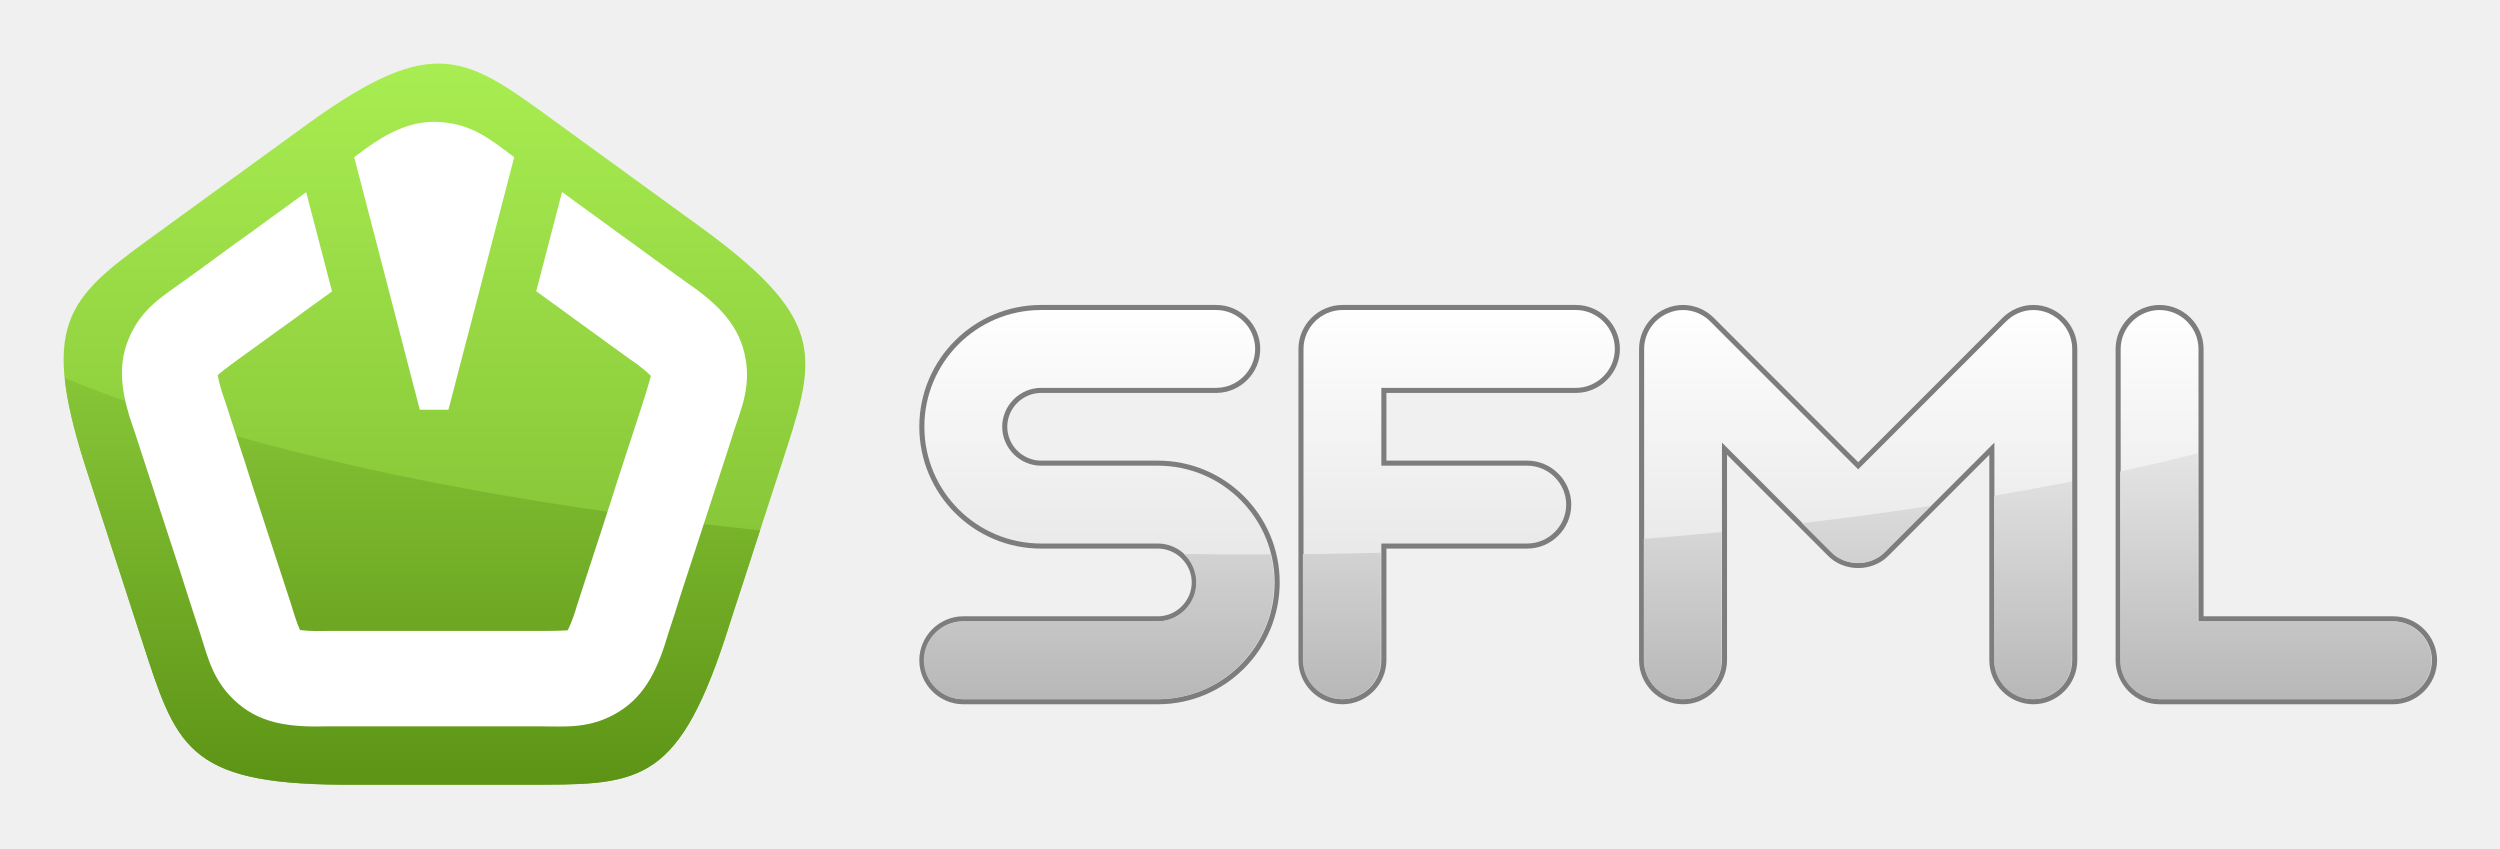
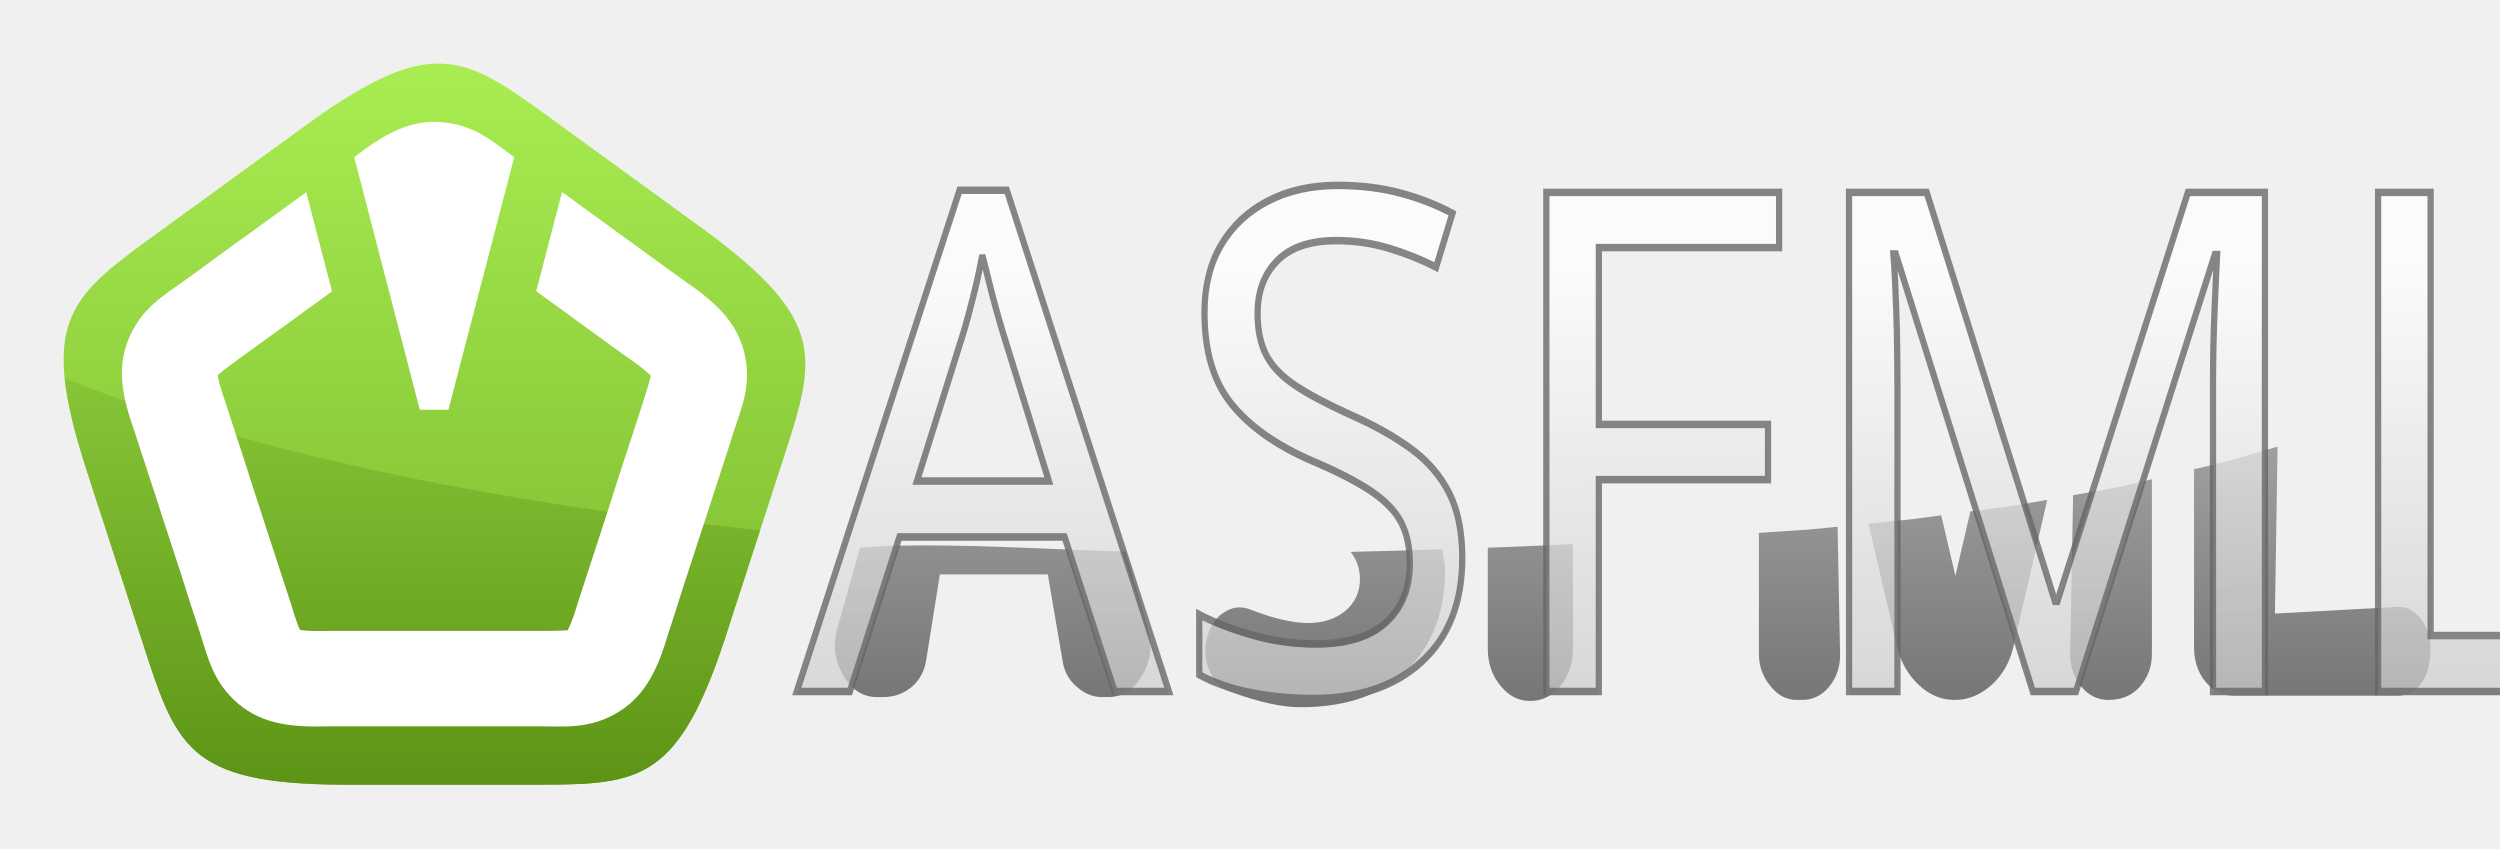
<svg xmlns="http://www.w3.org/2000/svg" xmlns:xlink="http://www.w3.org/1999/xlink" version="1.1" width="393.19" height="133.42" id="svg2">
  <defs id="defs4">
-     <linearGradient id="linearGradient6147">
-       <stop id="stop6149" style="stop-color:#b4b4b4;stop-opacity:1" offset="0" />
-       <stop id="stop6151" style="stop-color:#ffffff;stop-opacity:1" offset="1" />
+     <linearGradient id="linearGradient4987">
+       <stop offset="0" style="stop-color:#a9ee52;stop-opacity:1" id="stop4989" />
+       <stop offset="1" style="stop-color:#53880e;stop-opacity:1" id="stop4991" />
    </linearGradient>
-     <linearGradient id="linearGradient4987">
-       <stop id="stop4989" style="stop-color:#a9ee52;stop-opacity:1" offset="0" />
-       <stop id="stop4991" style="stop-color:#53880e;stop-opacity:1" offset="1" />
+     <linearGradient gradientTransform="translate(-2253.6,-2223.8)" gradientUnits="userSpaceOnUse" xlink:href="#linearGradient4987" id="linearGradient4885" y2="2428.4" x2="2343.2" y1="2232" x1="2343.2" />
+     <linearGradient gradientTransform="translate(-2253.6,-2223.8)" gradientUnits="userSpaceOnUse" xlink:href="#linearGradient4987" id="linearGradient4923" y2="2361.9" x2="2343.2" y1="2232" x1="2343.2" />
+     <linearGradient y2="16.887" x2="234.819" y1="51.699" x1="234.982" gradientTransform="matrix(1.464077,0,0,1.687904,-64.69381,17.4197)" gradientUnits="userSpaceOnUse" id="linearGradient1517-188-364" xlink:href="#linearGradient6147-461-413" />
+     <linearGradient id="linearGradient6147-461-413">
+       <stop offset="0" style="stop-color:#cccccc;stop-opacity:1;opacity:1" id="stop1991" />
+       <stop offset="1" style="stop-color:#ffffff;stop-opacity:1;opacity:1" id="stop1993" />
    </linearGradient>
-     <linearGradient x1="2343.2" y1="2232" x2="2343.2" y2="2428.4" id="linearGradient4885" xlink:href="#linearGradient4987" gradientUnits="userSpaceOnUse" gradientTransform="translate(-2253.6,-2223.8)" />
-     <linearGradient x1="1278.2" y1="2736.4" x2="1278.2" y2="2574.4" id="linearGradient4887" xlink:href="#linearGradient6147" gradientUnits="userSpaceOnUse" gradientTransform="translate(4859.7,-2175.4)" />
-     <linearGradient x1="1277" y1="2519.1" x2="1278.2" y2="2736.4" id="linearGradient4897" gradientUnits="userSpaceOnUse" gradientTransform="translate(4859.7,-2175.4)">
-       <stop id="stop4554" style="stop-color:#7d7d7d;stop-opacity:1" offset="0" />
-       <stop id="stop4556" style="stop-color:#7d7d7d;stop-opacity:1" offset="1" />
+     <linearGradient xlink:href="#linearGradient6147-414-501-505-281-785" id="linearGradient1644-715-982-956-35-637" gradientUnits="userSpaceOnUse" gradientTransform="matrix(0.79697,0,0,0.79697,-751.52,-2003.5)" x1="1278.2" y1="2655.6" x2="1278.2" y2="2574.4" />
+     <linearGradient id="linearGradient6147-414-501-505-281-785">
+       <stop id="stop4542" style="stop-color:#737373;stop-opacity:1;opacity:1" offset="0" />
+       <stop id="stop4544" style="stop-color:#bebebe;stop-opacity:1;opacity:1" offset="1" />
    </linearGradient>
-     <linearGradient x1="2343.2" y1="2232" x2="2343.2" y2="2361.9" id="linearGradient4923" xlink:href="#linearGradient4987" gradientUnits="userSpaceOnUse" gradientTransform="translate(-2253.6,-2223.8)" />
-     <linearGradient x1="1278.2" y1="2655.6" x2="1278.2" y2="2574.4" id="linearGradient4994" xlink:href="#linearGradient6147" gradientUnits="userSpaceOnUse" gradientTransform="matrix(0.79697,0,0,0.79697,-751.52,-2003.5)" />
+     <linearGradient xlink:href="#linearGradient6147-250-144-699-590-584" id="linearGradient1644-431-967-516-533-980" gradientUnits="userSpaceOnUse" gradientTransform="matrix(0.79697,0,0,0.79697,-751.52,-2003.5)" x1="1278.2" y1="2655.6" x2="1278.2" y2="2574.4" />
+     <linearGradient id="linearGradient6147-250-144-699-590-584">
+       <stop id="stop4548" style="stop-color:#737373;stop-opacity:1;opacity:1" offset="0" />
+       <stop id="stop4550" style="stop-color:#bebebe;stop-opacity:1;opacity:1" offset="1" />
+     </linearGradient>
+     <linearGradient xlink:href="#linearGradient6147-434-87-134-426-413" id="linearGradient1644-886-452-526-814-384" gradientUnits="userSpaceOnUse" gradientTransform="matrix(0.79697,0,0,0.79697,-751.52,-2003.5)" x1="1278.2" y1="2655.6" x2="1278.2" y2="2574.4" />
+     <linearGradient id="linearGradient6147-434-87-134-426-413">
+       <stop id="stop4555" style="stop-color:#737373;stop-opacity:1;opacity:1" offset="0" />
+       <stop id="stop4557" style="stop-color:#bebebe;stop-opacity:1;opacity:1" offset="1" />
+     </linearGradient>
+     <linearGradient xlink:href="#linearGradient6147-399-719-279-123-800" id="linearGradient1644-298-900-73-964-578" gradientUnits="userSpaceOnUse" gradientTransform="matrix(0.79697,0,0,0.79697,-751.52,-2003.5)" x1="1278.2" y1="2655.6" x2="1278.2" y2="2574.4" />
+     <linearGradient id="linearGradient6147-399-719-279-123-800">
+       <stop id="stop4561" style="stop-color:#737373;stop-opacity:1;opacity:1" offset="0" />
+       <stop id="stop4563" style="stop-color:#bebebe;stop-opacity:1;opacity:1" offset="1" />
+     </linearGradient>
+     <linearGradient xlink:href="#linearGradient6147-907-117-945-43-120" id="linearGradient1644-474-445-500-749-745" gradientUnits="userSpaceOnUse" gradientTransform="matrix(0.79697,0,0,0.79697,-751.52,-2003.5)" x1="1278.2" y1="2655.6" x2="1278.2" y2="2574.4" />
+     <linearGradient id="linearGradient6147-907-117-945-43-120">
+       <stop id="stop4567" style="stop-color:#737373;stop-opacity:1;opacity:1" offset="0" />
+       <stop id="stop4569" style="stop-color:#bebebe;stop-opacity:1;opacity:1" offset="1" />
+     </linearGradient>
+     <linearGradient xlink:href="#linearGradient6147-646-722-101-713-591" id="linearGradient1644-981-666-814-643-206" gradientUnits="userSpaceOnUse" gradientTransform="matrix(0.79697,0,0,0.79697,-751.52,-2003.5)" x1="1278.2" y1="2655.6" x2="1278.2" y2="2574.4" />
+     <linearGradient id="linearGradient6147-646-722-101-713-591">
+       <stop id="stop4573" style="stop-color:#737373;stop-opacity:1;opacity:1" offset="0" />
+       <stop id="stop4575" style="stop-color:#bebebe;stop-opacity:1;opacity:1" offset="1" />
+     </linearGradient>
+     <linearGradient xlink:href="#linearGradient6147-445-476-289-437-296" id="linearGradient1644-440-902-675-998-427" gradientUnits="userSpaceOnUse" gradientTransform="matrix(0.79697,0,0,0.79697,-751.52,-2003.5)" x1="1278.2" y1="2655.6" x2="1278.2" y2="2574.4" />
+     <linearGradient id="linearGradient6147-445-476-289-437-296">
+       <stop id="stop4579" style="stop-color:#737373;stop-opacity:1;opacity:1" offset="0" />
+       <stop id="stop4581" style="stop-color:#bebebe;stop-opacity:1;opacity:1" offset="1" />
+     </linearGradient>
  </defs>
-   <g transform="matrix(0.79697,0,0,0.79697,-4624.5,-269.71)" id="text6340" style="fill:none;stroke:url(#linearGradient4897);stroke-width:2">
-     <path d="m 5992.7,461.04 c -4.2,0 -7.68,3.48 -7.68,7.68 0,4.2 3.48,7.68 7.68,7.68 h 38.4 c 12.72,0 23.04,-10.32 23.04,-23.04 0,-12.72 -10.32,-23.04 -23.04,-23.04 h -23.04 c -4.2,0 -7.68,-3.48 -7.68,-7.68 0,-4.2 3.48,-7.68 7.68,-7.68 h 34.56 c 4.2,0 7.68,-3.48 7.68,-7.68 0,-4.2 -3.48,-7.68 -7.68,-7.68 h -34.56 c -12.72,0 -23.04,10.32 -23.04,23.04 0,12.72 10.32,23.04 23.04,23.04 h 23.04 c 4.2,0 7.68,3.48 7.68,7.68 0,4.2 -3.48,7.68 -7.68,7.68 h -38.4" id="path5982" />
-     <path d="m 6075.2,445.68 h 28.8 c 4.2,0 7.68,-3.48 7.68,-7.68 0,-4.2 -3.48,-7.68 -7.68,-7.68 h -28.8 v -15.36 h 38.4 c 4.2,0 7.68,-3.48 7.68,-7.68 0,-4.2 -3.48,-7.68 -7.68,-7.68 h -46.08 c -4.2,0 -7.68,3.48 -7.68,7.68 v 61.44 c 0,4.2 3.48,7.68 7.68,7.68 4.2,0 7.68,-3.48 7.68,-7.68 v -23.04" id="path5984" />
-     <path d="m 6169.3,449.52 c 1.92,0 3.96,-0.72 5.4,-2.28 l 21.48,-21.48 v 42.96 c 0,4.2 3.48,7.68 7.68,7.68 4.2,0 7.68,-3.48 7.68,-7.68 v -61.44 c 0,-4.2 -3.48,-7.68 -7.68,-7.68 -2.04,0 -3.96,0.84 -5.4,2.28 l -29.16,29.16 -29.16,-29.16 c -1.44,-1.44 -3.36,-2.28 -5.4,-2.28 -4.2,0 -7.68,3.48 -7.68,7.68 v 61.44 c 0,4.2 3.48,7.68 7.68,7.68 4.2,0 7.68,-3.48 7.68,-7.68 v -42.96 l 21.48,21.48 c 1.44,1.56 3.48,2.28 5.4,2.28" id="path5986" />
-     <path d="m 6221.1,468.72 c 0,4.2 3.48,7.68 7.68,7.68 h 46.08 c 4.2,0 7.68,-3.48 7.68,-7.68 0,-4.2 -3.48,-7.68 -7.68,-7.68 h -38.4 v -53.76 c 0,-4.2 -3.48,-7.68 -7.68,-7.68 -4.2,0 -7.68,3.48 -7.68,7.68 v 61.44" id="path5988" />
+   <g transform="matrix(1.038582,0,0,1.105419,-14.78611,-11.71331)" id="g4722">
+     <path id="path6210" d="m 252.432,88.014 c -4.32,0.176 -8.673,0.366 -12.895,0.512 v 14.34 c 0,2.055 0.633,3.811 1.898,5.269 1.236,1.458 2.732,2.188 4.485,2.188 h 0.086 c 1.811,0 3.335,-0.729 4.572,-2.188 1.236,-1.458 1.854,-3.214 1.854,-5.269 z" style="font-style:normal;font-variant:normal;font-weight:normal;font-stretch:normal;font-size:94.483px;line-height:0%;font-family:'DejaVu Sans';-inkscape-font-specification:'DejaVu Sans, Normal';font-variant-ligatures:normal;font-variant-caps:normal;font-variant-numeric:normal;font-feature-settings:normal;text-align:start;letter-spacing:0px;word-spacing:0px;writing-mode:lr-tb;text-anchor:start;opacity:1;vector-effect:none;fill:url(#linearGradient1644-981-666-814-643-206);fill-opacity:1;stroke:none;stroke-width:1;stroke-linecap:butt;stroke-linejoin:miter;stroke-miterlimit:4;stroke-dasharray:none;stroke-dashoffset:0;stroke-opacity:1" />
+     <path id="path6208" d="m 292.506,85.535 c -1.116,0.098 -2.297,0.232 -3.397,0.323 -3.01,0.251 -5.622,0.349 -8.516,0.555 v 17.247 c 0,1.69 0.575,3.199 1.725,4.524 1.121,1.326 2.43,1.99 3.925,1.99 h 0.949 c 1.581,0 2.933,-0.63 4.054,-1.89 1.121,-1.293 1.668,-2.835 1.639,-4.624 z" style="font-style:normal;font-variant:normal;font-weight:normal;font-stretch:normal;font-size:94.483px;line-height:0%;font-family:'DejaVu Sans';-inkscape-font-specification:'DejaVu Sans, Normal';font-variant-ligatures:normal;font-variant-caps:normal;font-variant-numeric:normal;font-feature-settings:normal;text-align:start;letter-spacing:0px;word-spacing:0px;writing-mode:lr-tb;text-anchor:start;opacity:1;vector-effect:none;fill:url(#linearGradient1644-474-445-500-749-745);fill-opacity:1;stroke:none;stroke-width:1;stroke-linecap:butt;stroke-linejoin:miter;stroke-miterlimit:4;stroke-dasharray:none;stroke-dashoffset:0;stroke-opacity:1" />
+     <path id="path6204" d="m 324.261,81.702 c -1.52,0.239 -3.043,0.545 -4.56,0.765 -2.386,0.345 -4.715,0.592 -7.081,0.892 l -2.272,9.165 -2.149,-8.61 c -1.355,0.159 -2.745,0.37 -4.087,0.516 -2.363,0.257 -4.61,0.439 -6.926,0.661 l 4.323,17.476 c 0.546,2.188 1.639,4.011 3.278,5.469 1.61,1.425 3.405,2.139 5.389,2.139 h 0.173 c 1.926,0 3.738,-0.696 5.434,-2.088 1.696,-1.425 2.818,-3.266 3.364,-5.52 z" style="font-style:normal;font-variant:normal;font-weight:normal;font-stretch:normal;font-size:94.483px;line-height:0%;font-family:'DejaVu Sans';-inkscape-font-specification:'DejaVu Sans, Normal';font-variant-ligatures:normal;font-variant-caps:normal;font-variant-numeric:normal;font-feature-settings:normal;text-align:start;letter-spacing:0px;word-spacing:0px;writing-mode:lr-tb;text-anchor:start;opacity:1;vector-effect:none;fill:url(#linearGradient1644-440-902-675-998-427);fill-opacity:1;stroke:none;stroke-width:1;stroke-linecap:butt;stroke-linejoin:miter;stroke-miterlimit:4;stroke-dasharray:none;stroke-dashoffset:0;stroke-opacity:1" />
+     <path id="path6200" d="m 340.107,78.783 c -1.546,0.326 -3.06,0.733 -4.613,1.033 -2.435,0.471 -4.876,0.814 -7.318,1.227 l -0.447,22.617 c 0,1.79 0.561,3.332 1.682,4.624 1.121,1.26 2.473,1.89 4.054,1.89 h 0.086 c 2.013,0 3.608,-0.646 4.787,-1.939 1.179,-1.293 1.768,-2.819 1.768,-4.575 z" style="font-style:normal;font-variant:normal;font-weight:normal;font-stretch:normal;font-size:94.483px;line-height:0%;font-family:'DejaVu Sans';-inkscape-font-specification:'DejaVu Sans, Normal';font-variant-ligatures:normal;font-variant-caps:normal;font-variant-numeric:normal;font-feature-settings:normal;text-align:start;letter-spacing:0px;word-spacing:0px;writing-mode:lr-tb;text-anchor:start;opacity:1;vector-effect:none;fill:url(#linearGradient1644-715-982-956-35-637);fill-opacity:1;stroke:none;stroke-width:1;stroke-linecap:butt;stroke-linejoin:miter;stroke-miterlimit:4;stroke-dasharray:none;stroke-dashoffset:0;stroke-opacity:1" />
+     <path id="path6196" d="m 359.14,74.133 c -2.677,0.745 -5.28,1.474 -8.032,2.184 -1.518,0.392 -3.086,0.672 -4.619,1.035 v 25.314 c 0,1.956 0.573,3.597 1.723,4.922 1.179,1.326 2.602,1.988 4.27,1.988 h 24.798 c 1.409,0 2.602,-0.563 3.58,-1.69 0.949,-1.16 1.423,-2.833 1.423,-5.02 v -0.1 c 0.029,-1.558 -0.46,-2.933 -1.466,-4.127 -1.006,-1.226 -2.185,-1.791 -3.536,-1.692 l -18.545,0.945 z" style="font-style:normal;font-variant:normal;font-weight:normal;font-stretch:normal;font-size:94.483px;line-height:0%;font-family:'DejaVu Sans';-inkscape-font-specification:'DejaVu Sans, Normal';font-variant-ligatures:normal;font-variant-caps:normal;font-variant-numeric:normal;font-feature-settings:normal;text-align:start;letter-spacing:0px;word-spacing:0px;writing-mode:lr-tb;text-anchor:start;opacity:1;vector-effect:none;fill:url(#linearGradient1644-431-967-516-533-980);fill-opacity:1;stroke:none;stroke-width:1;stroke-linecap:butt;stroke-linejoin:miter;stroke-miterlimit:4;stroke-dasharray:none;stroke-dashoffset:0;stroke-opacity:1" />
+     <path id="path6192" d="m 184.622,89.042 c -0.788,-0.023 -1.376,0.005 -2.178,-0.022 -5.27,-0.176 -10.844,-0.428 -16.394,-0.608 -5.55,-0.179 -11.077,-0.284 -16.251,-0.169 -1.85,0.041 -3.585,0.152 -5.33,0.257 l -3.429,11.482 c -0.69,2.386 -0.402,4.606 0.863,6.661 1.265,2.088 2.976,3.133 5.132,3.133 h 0.949 c 1.639,0 3.075,-0.482 4.311,-1.443 1.208,-0.961 1.941,-2.238 2.2,-3.829 l 2.07,-12.18 h 16.345 l 2.243,12.331 c 0.23,1.458 0.934,2.667 2.113,3.629 1.179,0.994 2.458,1.492 3.838,1.492 h 0.949 c 2.156,0 3.882,-1.044 5.175,-3.133 1.294,-2.055 1.567,-4.275 0.819,-6.661 z" style="font-style:normal;font-variant:normal;font-weight:normal;font-stretch:normal;font-size:94.483px;line-height:0%;font-family:'DejaVu Sans';-inkscape-font-specification:'DejaVu Sans, Normal';font-variant-ligatures:normal;font-variant-caps:normal;font-variant-numeric:normal;font-feature-settings:normal;text-align:start;letter-spacing:0px;word-spacing:0px;writing-mode:lr-tb;text-anchor:start;opacity:1;vector-effect:none;fill:url(#linearGradient1644-298-900-73-964-578);fill-opacity:1;stroke:none;stroke-width:1;stroke-linecap:butt;stroke-linejoin:miter;stroke-miterlimit:4;stroke-dasharray:none;stroke-dashoffset:0;stroke-opacity:1" />
+     <path id="path6190" d="m 232.648,88.75 c -4.544,0.151 -9.212,0.257 -13.871,0.363 0.856,1.076 1.398,2.321 1.398,3.858 0,1.856 -0.733,3.364 -2.2,4.524 -1.466,1.16 -3.35,1.741 -5.65,1.741 -2.329,0 -5.219,-0.63 -8.669,-1.89 -1.466,-0.563 -2.861,-0.413 -4.183,0.449 -1.294,0.829 -2.128,2.087 -2.501,3.778 l -0.086,0.2 c -0.316,1.558 -0.101,3.066 0.647,4.524 0.719,1.458 1.74,2.368 3.062,2.733 4.226,1.458 7.763,2.188 10.609,2.188 7.446,0 13.111,-2.055 16.992,-6.165 3.249,-3.513 4.871,-7.937 4.871,-13.273 0,-1.085 -0.276,-2.021 -0.42,-3.029 z" style="font-style:normal;font-variant:normal;font-weight:normal;font-stretch:normal;font-size:94.483px;line-height:0%;font-family:'DejaVu Sans';-inkscape-font-specification:'DejaVu Sans, Normal';font-variant-ligatures:normal;font-variant-caps:normal;font-variant-numeric:normal;font-feature-settings:normal;text-align:start;letter-spacing:0px;word-spacing:0px;writing-mode:lr-tb;text-anchor:start;opacity:1;vector-effect:none;fill:url(#linearGradient1644-886-452-526-814-384);fill-opacity:1;stroke:none;stroke-width:1;stroke-linecap:butt;stroke-linejoin:miter;stroke-miterlimit:4;stroke-dasharray:none;stroke-dashoffset:0;stroke-opacity:1" />
+     <text xml:space="preserve" style="font-style:normal;font-variant:normal;font-weight:normal;font-stretch:normal;font-size:93.729px;line-height:0%;font-family:'DejaVu Sans';-inkscape-font-specification:'DejaVu Sans, Normal';font-variant-ligatures:normal;font-variant-caps:normal;font-variant-numeric:normal;font-feature-settings:normal;text-align:start;letter-spacing:0px;word-spacing:0px;writing-mode:lr-tb;text-anchor:start;opacity:0.725;vector-effect:none;fill:url(#linearGradient1517-188-364);fill-opacity:1;stroke:none;stroke-width:1.004;stroke-linecap:butt;stroke-linejoin:miter;stroke-miterlimit:4;stroke-dasharray:none;stroke-dashoffset:0;stroke-opacity:1" x="143.14" y="103.175" id="text1473" transform="scale(0.9423977,1.061123)">
+       <tspan id="tspan1471" x="143.14" y="103.175" style="font-style:normal;font-variant:normal;font-weight:normal;font-stretch:normal;font-size:93.729px;font-family:Dyuthi;-inkscape-font-specification:'Dyuthi, Normal';font-variant-ligatures:normal;font-variant-caps:normal;font-variant-numeric:normal;font-feature-settings:normal;text-align:start;writing-mode:lr-tb;text-anchor:start;opacity:1;vector-effect:none;fill:url(#linearGradient1517-188-364);fill-opacity:1;stroke:none;stroke-width:1.004;stroke-linecap:butt;stroke-linejoin:miter;stroke-miterlimit:4;stroke-dasharray:none;stroke-dashoffset:0;stroke-opacity:1">ASFML</tspan>
+     </text>
+     <text xml:space="preserve" style="font-style:normal;font-variant:normal;font-weight:normal;font-stretch:normal;font-size:93.729px;line-height:0%;font-family:'DejaVu Sans';-inkscape-font-specification:'DejaVu Sans, Normal';font-variant-ligatures:normal;font-variant-caps:normal;font-variant-numeric:normal;font-feature-settings:normal;text-align:start;letter-spacing:0px;word-spacing:0px;writing-mode:lr-tb;text-anchor:start;opacity:0.775;vector-effect:none;fill:none;fill-opacity:1;stroke:#646464;stroke-width:1.004;stroke-linecap:butt;stroke-linejoin:miter;stroke-miterlimit:4;stroke-dasharray:none;stroke-dashoffset:0;stroke-opacity:1" x="143.14" y="102.702" id="text1473-1" transform="scale(0.9423976,1.061123)">
+       <tspan id="tspan1471-5" x="143.14" y="102.702" style="font-style:normal;font-variant:normal;font-weight:normal;font-stretch:normal;font-size:93.729px;font-family:Dyuthi;-inkscape-font-specification:'Dyuthi, Normal';font-variant-ligatures:normal;font-variant-caps:normal;font-variant-numeric:normal;font-feature-settings:normal;text-align:start;writing-mode:lr-tb;text-anchor:start;opacity:1;vector-effect:none;fill:none;fill-opacity:1;stroke:#646464;stroke-width:1.004;stroke-linecap:butt;stroke-linejoin:miter;stroke-miterlimit:4;stroke-dasharray:none;stroke-dashoffset:0;stroke-opacity:1">ASFML</tspan>
+     </text>
  </g>
-   <g transform="matrix(0.79697,0,0,0.79697,-4624.5,-269.71)" id="text6344" style="fill:url(#linearGradient4887)">
-     <path d="m 5992.7,461.04 c -4.2,0 -7.68,3.48 -7.68,7.68 0,4.2 3.48,7.68 7.68,7.68 h 38.4 c 12.72,0 23.04,-10.32 23.04,-23.04 0,-12.72 -10.32,-23.04 -23.04,-23.04 h -23.04 c -4.2,0 -7.68,-3.48 -7.68,-7.68 0,-4.2 3.48,-7.68 7.68,-7.68 h 34.56 c 4.2,0 7.68,-3.48 7.68,-7.68 0,-4.2 -3.48,-7.68 -7.68,-7.68 h -34.56 c -12.72,0 -23.04,10.32 -23.04,23.04 0,12.72 10.32,23.04 23.04,23.04 h 23.04 c 4.2,0 7.68,3.48 7.68,7.68 0,4.2 -3.48,7.68 -7.68,7.68 h -38.4" id="path5962" />
-     <path d="m 6075.2,445.68 h 28.8 c 4.2,0 7.68,-3.48 7.68,-7.68 0,-4.2 -3.48,-7.68 -7.68,-7.68 h -28.8 v -15.36 h 38.4 c 4.2,0 7.68,-3.48 7.68,-7.68 0,-4.2 -3.48,-7.68 -7.68,-7.68 h -46.08 c -4.2,0 -7.68,3.48 -7.68,7.68 v 61.44 c 0,4.2 3.48,7.68 7.68,7.68 4.2,0 7.68,-3.48 7.68,-7.68 v -23.04" id="path5964" />
-     <path d="m 6169.3,449.52 c 1.92,0 3.96,-0.72 5.4,-2.28 l 21.48,-21.48 v 42.96 c 0,4.2 3.48,7.68 7.68,7.68 4.2,0 7.68,-3.48 7.68,-7.68 v -61.44 c 0,-4.2 -3.48,-7.68 -7.68,-7.68 -2.04,0 -3.96,0.84 -5.4,2.28 l -29.16,29.16 -29.16,-29.16 c -1.44,-1.44 -3.36,-2.28 -5.4,-2.28 -4.2,0 -7.68,3.48 -7.68,7.68 v 61.44 c 0,4.2 3.48,7.68 7.68,7.68 4.2,0 7.68,-3.48 7.68,-7.68 v -42.96 l 21.48,21.48 c 1.44,1.56 3.48,2.28 5.4,2.28" id="path5966" />
-     <path d="m 6221.1,468.72 c 0,4.2 3.48,7.68 7.68,7.68 h 46.08 c 4.2,0 7.68,-3.48 7.68,-7.68 0,-4.2 -3.48,-7.68 -7.68,-7.68 h -38.4 v -53.76 c 0,-4.2 -3.48,-7.68 -7.68,-7.68 -4.2,0 -7.68,3.48 -7.68,7.68 v 61.44" id="path5968" />
-   </g>
-   <g id="g3370" style="fill:url(#linearGradient4994)">
-     <path d="m 186.19,87.125 c 1.206,1.122 1.938,2.746 1.938,4.5 0,3.347 -2.747,6.094 -6.094,6.094 h -30.625 c -3.347,0 -6.125,2.778 -6.125,6.125 0,3.347 2.778,6.125 6.125,6.125 h 30.625 c 10.137,0 18.344,-8.206 18.344,-18.344 0,-1.528 -0.21,-3.018 -0.562,-4.438 -1.075,0.004 -2.14,0.031 -3.219,0.031 -3.488,0 -6.957,-0.049 -10.406,-0.094 z" id="path4913" />
-     <path d="m 217.16,86.937 c -4.051,0.104 -8.14,0.177 -12.25,0.219 v 16.688 c 0,3.347 2.778,6.125 6.125,6.125 3.347,0 6.125,-2.778 6.125,-6.125 v -16.906 z" id="path4915" />
-     <path d="m 325.84,75.719 c -3.984,0.788 -8.055,1.535 -12.219,2.25 v 25.875 c 0,3.347 2.747,6.125 6.094,6.125 3.347,0 6.125,-2.778 6.125,-6.125 V 75.719 z m -22.188,3.844 c -6.552,1 -13.302,1.902 -20.219,2.719 l 4.438,4.438 c 1.148,1.243 2.782,1.844 4.312,1.844 1.53,0 3.165,-0.6 4.312,-1.844 l 7.156,-7.156 z m -32.906,4.125 c -4.024,0.396 -8.096,0.73 -12.219,1.062 v 19.094 c 0,3.347 2.778,6.125 6.125,6.125 3.347,0 6.094,-2.778 6.094,-6.125 v -20.156 z" id="path4917" />
-     <path d="m 345.66,71.312 c -3.964,0.985 -8.019,1.938 -12.219,2.844 v 29.688 c 0,3.347 2.778,6.125 6.125,6.125 h 36.719 c 3.347,0 6.125,-2.778 6.125,-6.125 0,-3.347 -2.778,-6.125 -6.125,-6.125 H 345.66 v -26.406 z" id="path4919" />
-   </g>
-   <path d="m 87.546,19.273 3.886,2.823 3.886,2.823 3.886,2.823 3.886,2.823 3.886,2.823 3.886,2.823 c 19.738,14.509 17.411,20.329 12.008,36.958 l -1.484,4.568 -1.484,4.568 -1.484,4.568 -1.484,4.568 -1.484,4.568 -1.484,4.568 c -7.699,23.255 -13.954,22.841 -31.438,22.841 h -28.819 c -24.497,-0.136 -26.035,-6.213 -31.438,-22.841 l -1.484,-4.568 -1.484,-4.568 -1.484,-4.568 -1.484,-4.568 -1.484,-4.568 -1.484,-4.568 c -7.44,-23.34 -2.136,-26.681 12.008,-36.958 l 3.886,-2.823 3.886,-2.823 3.886,-2.823 3.886,-2.823 3.886,-2.823 3.886,-2.823 c 19.898,-14.289 24.715,-10.277 38.859,10e-5 z" id="path6382" style="fill:url(#linearGradient4885)" />
-   <path d="m 10.188,59.469 c 0.372,3.668 1.403,8.091 3.188,13.688 l 1.469,4.594 1.5,4.562 1.469,4.562 1.5,4.562 1.469,4.562 1.5,4.594 c 5.403,16.629 6.941,22.676 31.438,22.812 h 28.812 c 17.484,0 23.738,0.443 31.438,-22.812 l 1.469,-4.594 1.5,-4.562 1.469,-4.562 1.125,-3.469 C 74.938,78.815 36.822,70.363 10.193,59.464 z" id="path4909" style="fill:url(#linearGradient4923)" />
-   <g id="g3366" style="fill:#ffffff">
-     <path d="m 88.397,30.201 -4.062,15.594 1.063,0.781 2.687,1.938 2.688,1.969 2.687,1.938 2.688,1.969 2.875,2.062 c 2.361,1.612 3.11,2.437 3.344,2.656 -0.081,0.279 -0.307,1.284 -1.25,4.188 l -1.031,3.188 -1.031,3.156 -1.031,3.156 -1.031,3.156 -1,3.156 -1.031,3.188 -1.031,3.156 -1.031,3.156 -1.031,3.156 -1.093,3.375 c -0.813,2.775 -1.372,3.723 -1.5,4 -0.356,0.009 -1.315,0.094 -4.375,0.094 h -33.468 c -2.862,0.084 -3.933,-0.116 -4.25,-0.156 -0.099,-0.251 -0.471,-0.889 -1.438,-4.156 l -1.031,-3.156 -1.031,-3.156 -1.031,-3.156 -1.031,-3.156 -1.031,-3.188 -1.031,-3.156 -1,-3.156 -1.031,-3.156 -1.031,-3.156 -1.093,-3.375 c -0.98,-2.739 -1.098,-3.834 -1.156,-4.125 0.226,-0.181 0.732,-0.668 3.469,-2.656 l 2.688,-1.937 2.719,-1.969 2.688,-1.938 2.688,-1.969 2.688,-1.938 1.031,-0.75 -4.062,-15.594 -0.406,0.281 -2.688,1.969 -2.688,1.938 -2.688,1.969 -2.719,1.938 -2.687,1.969 -2.688,1.969 -2.687,1.938 c -3.213,2.334 -6.683,4.264 -8.688,9.125 -1.979,4.801 -0.851,9.499 0.969,14.625 l 1.031,3.156 1.031,3.156 1.031,3.156 1.031,3.188 1.031,3.156 1.031,3.156 1.031,3.156 1,3.156 1.031,3.188 1.031,3.156 c 1.227,3.777 1.997,7.686 6,11.094 3.949,3.361 8.759,3.708 14.188,3.562 h 33.251 c 3.971,0 7.928,0.473 12.406,-2.281 4.415,-2.715 6.274,-7.17 7.812,-12.375 l 1.031,-3.156 1,-3.188 1.031,-3.156 1.031,-3.156 1.031,-3.156 1.031,-3.156 1.031,-3.188 1.031,-3.156 1.031,-3.156 1,-3.156 c 1.227,-3.777 2.923,-7.389 1.688,-12.5 -1.218,-5.039 -4.899,-8.178 -9.375,-11.25 L 104.993,42.264 102.275,40.295 99.587,38.326 96.9,36.389 94.212,34.42 91.525,32.483 88.837,30.514 88.4,30.201 z" id="path6354" style="text-indent:0;text-transform:none;block-progression:tb;color:#000000" />
-     <path d="m 67.526,19.176 c -4.308,0.264 -7.956,2.579 -11.719,5.469 -0.036,0.027 -0.061,0.065 -0.094,0.094 l 10.312,39.704 4.5,10e-5 10.344,-39.704 -0.094,-0.094 C 77.562,22.311 74.642,19.611 69.4,19.207 c -0.645,-0.05 -1.26,-0.069 -1.875,-0.031 z" id="path6356" style="text-indent:0;text-transform:none;block-progression:tb;color:#000000" />
+   <path style="fill:url(#linearGradient4885)" id="path6382" d="m 87.546,19.273 3.886,2.823 3.886,2.823 3.886,2.823 3.886,2.823 3.886,2.823 3.886,2.823 c 19.738,14.509 17.411,20.329 12.008,36.958 l -1.484,4.568 -1.484,4.568 -1.484,4.568 -1.484,4.568 -1.484,4.568 -1.484,4.568 c -7.699,23.255 -13.954,22.841 -31.438,22.841 h -28.819 c -24.497,-0.136 -26.035,-6.213 -31.438,-22.841 l -1.484,-4.568 -1.484,-4.568 -1.484,-4.568 -1.484,-4.568 -1.484,-4.568 -1.484,-4.568 c -7.44,-23.34 -2.136,-26.681 12.008,-36.958 l 3.886,-2.823 3.886,-2.823 3.886,-2.823 3.886,-2.823 3.886,-2.823 3.886,-2.823 c 19.898,-14.289 24.715,-10.277 38.859,10e-5 z" />
+   <path style="fill:url(#linearGradient4923)" id="path4909" d="m 10.188,59.469 c 0.372,3.668 1.403,8.091 3.188,13.688 l 1.469,4.594 1.5,4.562 1.469,4.562 1.5,4.562 1.469,4.562 1.5,4.594 c 5.403,16.629 6.941,22.676 31.438,22.812 h 28.812 c 17.484,0 23.738,0.443 31.438,-22.812 l 1.469,-4.594 1.5,-4.562 1.469,-4.562 1.125,-3.469 C 74.938,78.815 36.822,70.363 10.193,59.464 z" />
+   <g style="fill:#ffffff" id="g3366">
+     <path style="text-indent:0;text-transform:none;block-progression:tb;color:#000000" id="path6354" d="m 88.397,30.201 -4.062,15.594 1.063,0.781 2.687,1.938 2.688,1.969 2.687,1.938 2.688,1.969 2.875,2.062 c 2.361,1.612 3.11,2.437 3.344,2.656 -0.081,0.279 -0.307,1.284 -1.25,4.188 l -1.031,3.188 -1.031,3.156 -1.031,3.156 -1.031,3.156 -1,3.156 -1.031,3.188 -1.031,3.156 -1.031,3.156 -1.031,3.156 -1.093,3.375 c -0.813,2.775 -1.372,3.723 -1.5,4 -0.356,0.009 -1.315,0.094 -4.375,0.094 h -33.468 c -2.862,0.084 -3.933,-0.116 -4.25,-0.156 -0.099,-0.251 -0.471,-0.889 -1.438,-4.156 l -1.031,-3.156 -1.031,-3.156 -1.031,-3.156 -1.031,-3.156 -1.031,-3.188 -1.031,-3.156 -1,-3.156 -1.031,-3.156 -1.031,-3.156 -1.093,-3.375 c -0.98,-2.739 -1.098,-3.834 -1.156,-4.125 0.226,-0.181 0.732,-0.668 3.469,-2.656 l 2.688,-1.937 2.719,-1.969 2.688,-1.938 2.688,-1.969 2.688,-1.938 1.031,-0.75 -4.062,-15.594 -0.406,0.281 -2.688,1.969 -2.688,1.938 -2.688,1.969 -2.719,1.938 -2.687,1.969 -2.688,1.969 -2.687,1.938 c -3.213,2.334 -6.683,4.264 -8.688,9.125 -1.979,4.801 -0.851,9.499 0.969,14.625 l 1.031,3.156 1.031,3.156 1.031,3.156 1.031,3.188 1.031,3.156 1.031,3.156 1.031,3.156 1,3.156 1.031,3.188 1.031,3.156 c 1.227,3.777 1.997,7.686 6,11.094 3.949,3.361 8.759,3.708 14.188,3.562 h 33.251 c 3.971,0 7.928,0.473 12.406,-2.281 4.415,-2.715 6.274,-7.17 7.812,-12.375 l 1.031,-3.156 1,-3.188 1.031,-3.156 1.031,-3.156 1.031,-3.156 1.031,-3.156 1.031,-3.188 1.031,-3.156 1.031,-3.156 1,-3.156 c 1.227,-3.777 2.923,-7.389 1.688,-12.5 -1.218,-5.039 -4.899,-8.178 -9.375,-11.25 L 104.993,42.264 102.275,40.295 99.587,38.326 96.9,36.389 94.212,34.42 91.525,32.483 88.837,30.514 88.4,30.201 z" />
+     <path style="text-indent:0;text-transform:none;block-progression:tb;color:#000000" id="path6356" d="m 67.526,19.176 c -4.308,0.264 -7.956,2.579 -11.719,5.469 -0.036,0.027 -0.061,0.065 -0.094,0.094 l 10.312,39.704 4.5,10e-5 10.344,-39.704 -0.094,-0.094 C 77.562,22.311 74.642,19.611 69.4,19.207 c -0.645,-0.05 -1.26,-0.069 -1.875,-0.031 z" />
  </g>
</svg>
